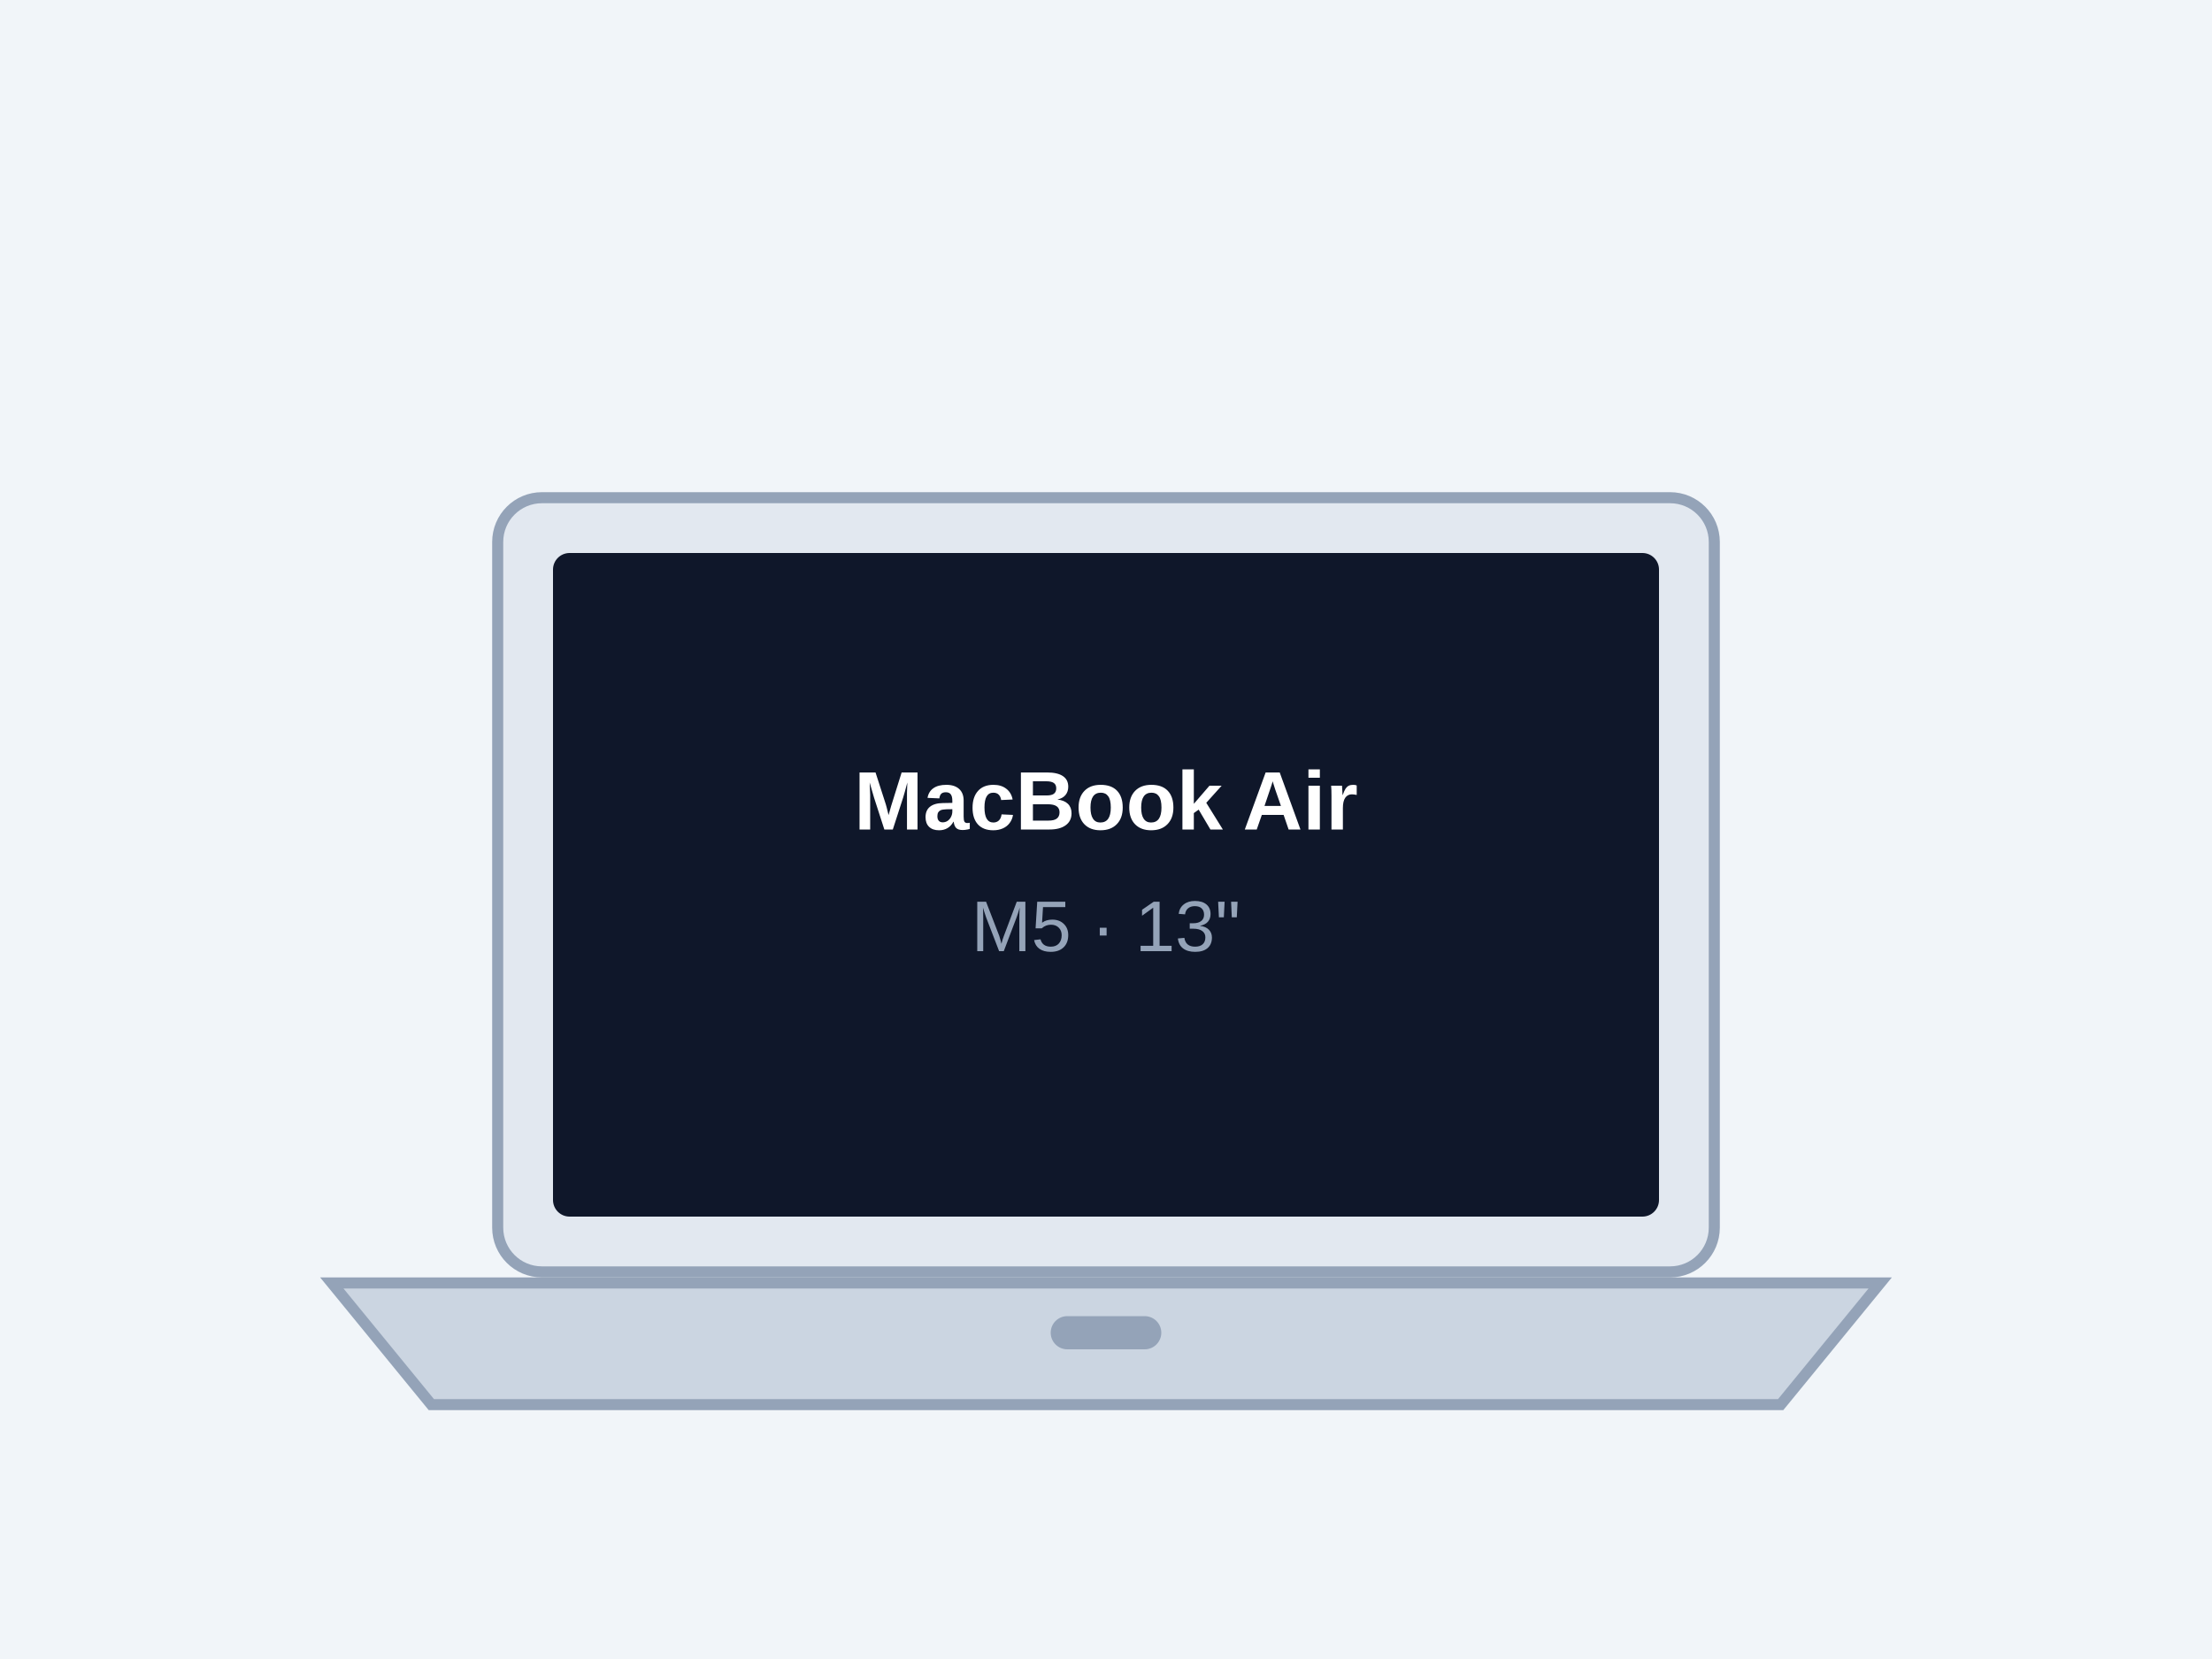
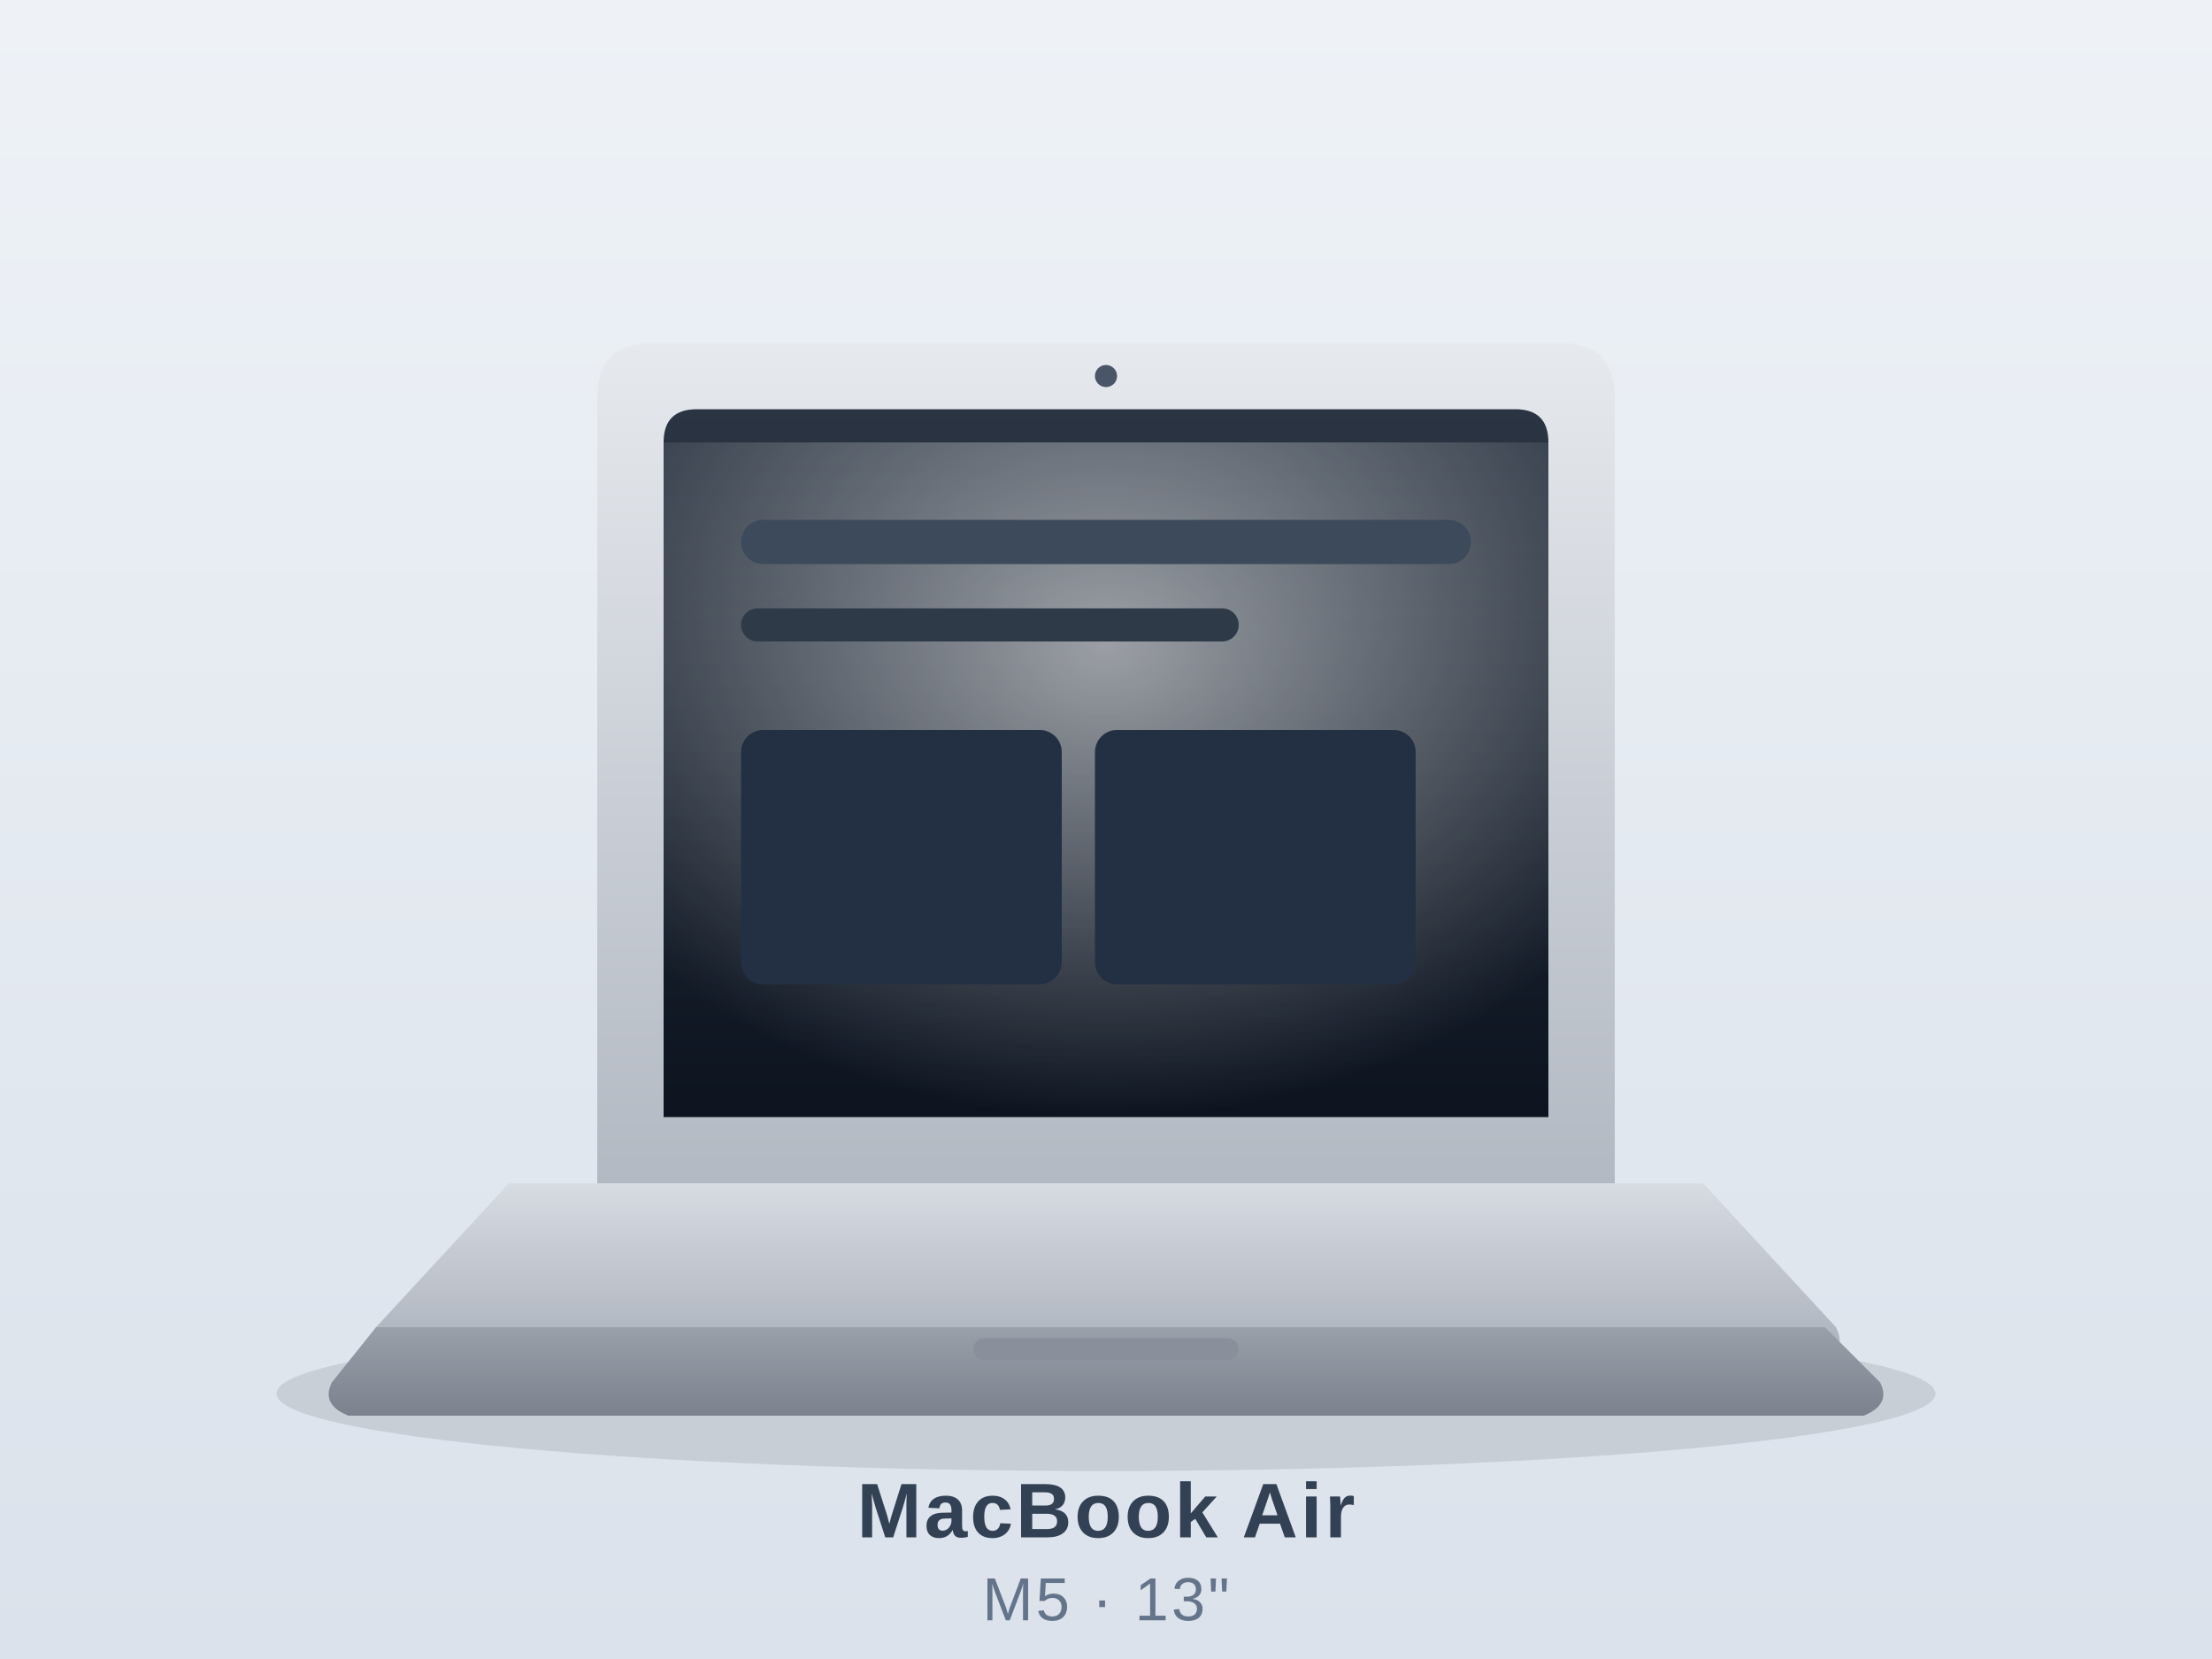
<svg xmlns="http://www.w3.org/2000/svg" width="400" height="300" viewBox="0 0 400 300">
-   <rect width="400" height="300" fill="#f1f5f9" />
-   <rect x="90" y="90" width="220" height="140" rx="8" fill="#e2e8f0" stroke="#94a3b8" stroke-width="2" />
-   <rect x="100" y="100" width="200" height="120" rx="3" fill="#0f172a" />
-   <path d="M60 232 L340 232 L322 254 L78 254 Z" fill="#cbd5e1" stroke="#94a3b8" stroke-width="2" />
-   <rect x="190" y="238" width="20" height="6" rx="3" fill="#94a3b8" />
-   <text x="200" y="150" font-family="'Segoe UI', Arial, sans-serif" font-size="15" font-weight="700" fill="#ffffff" text-anchor="middle">MacBook Air</text>
-   <text x="200" y="172" font-family="'Segoe UI', Arial, sans-serif" font-size="13" fill="#94a3b8" text-anchor="middle">M5 · 13"</text>
+   <defs>
+     <linearGradient id="bg" x1="0" y1="0" x2="0" y2="1">
+       <stop offset="0%" stop-color="#eef2f7" />
+       <stop offset="100%" stop-color="#dbe2eb" />
+     </linearGradient>
+     <linearGradient id="lid" x1="0" y1="0" x2="0" y2="1">
+       <stop offset="0%" stop-color="#e6e9ed" />
+       <stop offset="55%" stop-color="#c9ced6" />
+       <stop offset="100%" stop-color="#b3b9c2" />
+     </linearGradient>
+     <linearGradient id="screen" x1="0" y1="0" x2="0" y2="1">
+       <stop offset="0%" stop-color="#2a3442" />
+       <stop offset="100%" stop-color="#0d1420" />
+     </linearGradient>
+     <linearGradient id="base" x1="0" y1="0" x2="0" y2="1">
+       <stop offset="0%" stop-color="#d7dbe2" />
+       <stop offset="100%" stop-color="#aab0ba" />
+     </linearGradient>
+     <linearGradient id="baseEdge" x1="0" y1="0" x2="0" y2="1">
+       <stop offset="0%" stop-color="#9aa0aa" />
+       <stop offset="100%" stop-color="#7c828d" />
+     </linearGradient>
+     <radialGradient id="glow" cx="50%" cy="30%" r="70%">
+       <stop offset="0%" stop-color="#ffffff" stop-opacity="0.55" />
+       <stop offset="100%" stop-color="#ffffff" stop-opacity="0" />
+     </radialGradient>
+   </defs>
+   <rect width="400" height="300" fill="url(#bg)" />
+   <ellipse cx="200" cy="252" rx="150" ry="14" fill="#000000" opacity="0.10" />
+   <path d="M118 62 L282 62 Q292 62 292 72 L292 214 L108 214 L108 72 Q108 62 118 62 Z" fill="url(#lid)" />
+   <path d="M126 74 L274 74 Q280 74 280 80 L280 202 L120 202 L120 80 Q120 74 126 74 Z" fill="url(#screen)" />
+   <rect x="120" y="80" width="160" height="122" fill="url(#glow)" />
+   <circle cx="200" cy="68" r="2" fill="#4a5568" />
+   <rect x="134" y="94" width="132" height="8" rx="4" fill="#3d4a5c" />
+   <rect x="134" y="110" width="90" height="6" rx="3" fill="#2f3a49" />
+   <rect x="134" y="132" width="58" height="46" rx="4" fill="#233043" />
+   <rect x="198" y="132" width="58" height="46" rx="4" fill="#233043" />
+   <path d="M92 214 L308 214 L332 240 Q334 244 330 246 L70 246 Q66 244 68 240 Z" fill="url(#base)" />
+   <path d="M68 240 L330 240 L340 250 Q342 254 337 256 L63 256 Q58 254 60 250 Z" fill="url(#baseEdge)" />
+   <rect x="176" y="242" width="48" height="4" rx="2" fill="#8a909b" />
+   <text x="200" y="278" font-family="'Segoe UI', Arial, sans-serif" font-size="14" font-weight="700" fill="#334155" text-anchor="middle" letter-spacing="0.5">MacBook Air</text>
+   <text x="200" y="293" font-family="'Segoe UI', Arial, sans-serif" font-size="11" fill="#64748b" text-anchor="middle" letter-spacing="0.5">M5 · 13"</text>
</svg>
